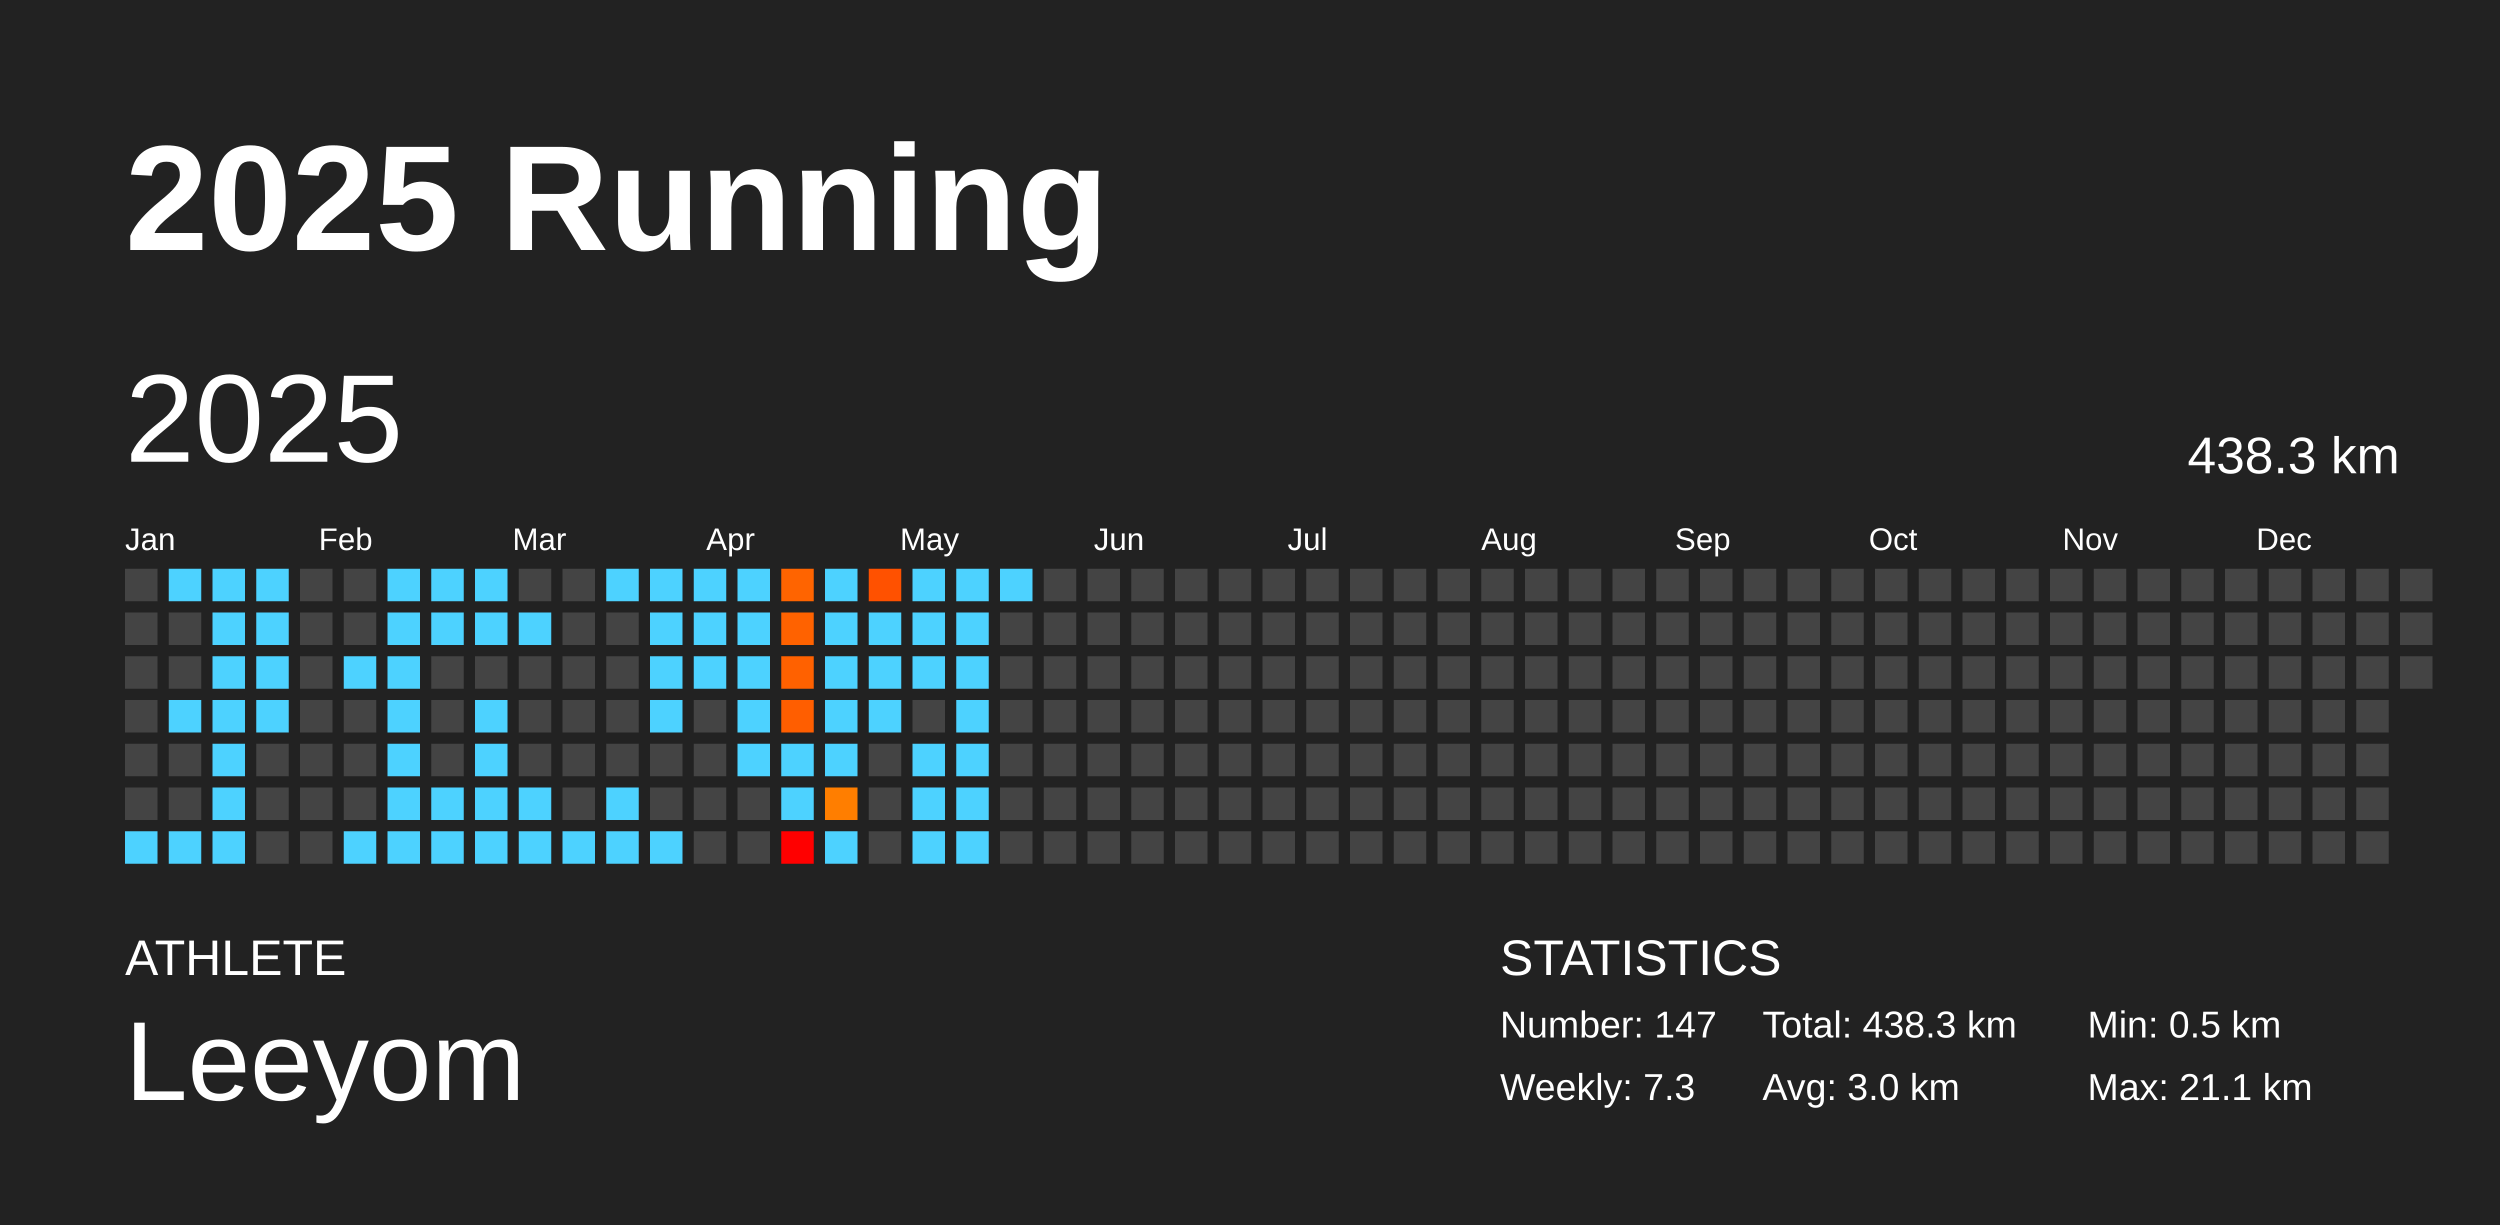
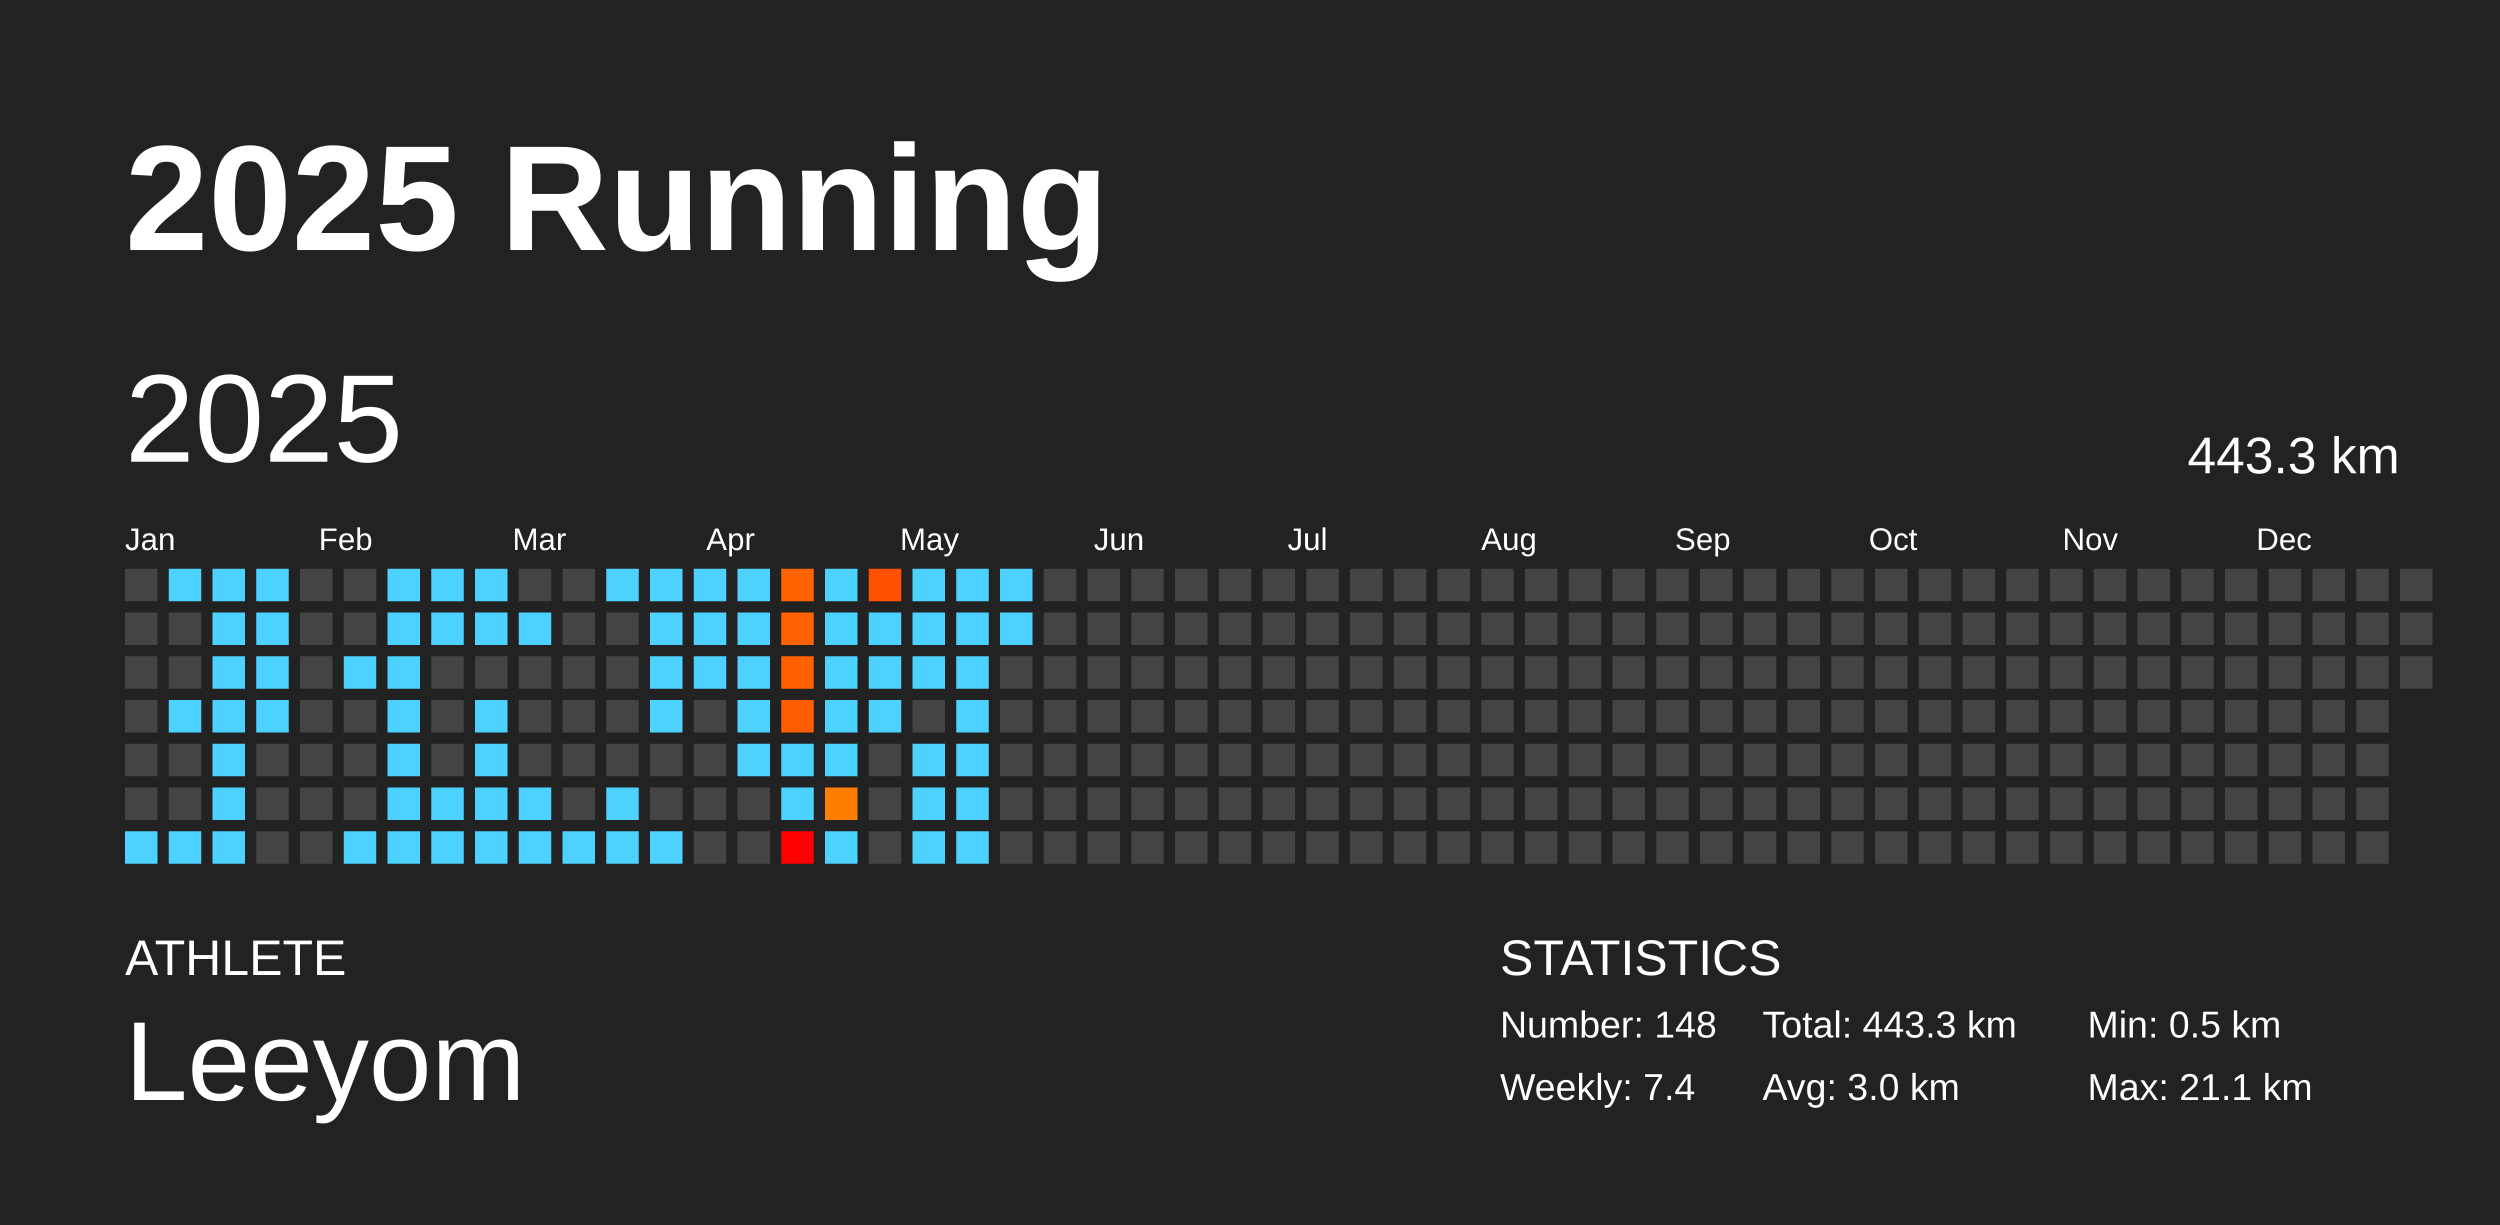
<svg xmlns="http://www.w3.org/2000/svg" baseProfile="full" height="98mm" version="1.1" viewBox="0,0,200,98" width="200mm">
  <defs />
  <rect fill="#222222" height="98" width="200" x="0" y="0" />
  <text fill="#FFFFFF" style="font-size:12px; font-family:Arial; font-weight:bold;" x="10" y="20">2025 Running</text>
  <text fill="#FFFFFF" style="font-size:4px; font-family:Arial" x="10" y="78">ATHLETE</text>
  <text fill="#FFFFFF" style="font-size:9px; font-family:Arial" x="10" y="88">Leeyom</text>
  <text fill="#FFFFFF" style="font-size:4px; font-family:Arial" x="120" y="78">STATISTICS</text>
-   <text fill="#FFFFFF" style="font-size:3px; font-family:Arial" x="120" y="83">Number: 147</text>
-   <text fill="#FFFFFF" style="font-size:3px; font-family:Arial" x="120" y="88">Weekly: 7.3</text>
-   <text fill="#FFFFFF" style="font-size:3px; font-family:Arial" x="141" y="83">Total: 438.3 km</text>
+   <text fill="#FFFFFF" style="font-size:3px; font-family:Arial" x="120" y="83">Number: 148</text>
+   <text fill="#FFFFFF" style="font-size:3px; font-family:Arial" x="120" y="88">Weekly: 7.4</text>
+   <text fill="#FFFFFF" style="font-size:3px; font-family:Arial" x="141" y="83">Total: 443.3 km</text>
  <text fill="#FFFFFF" style="font-size:3px; font-family:Arial" x="141" y="88">Avg: 3.0 km</text>
  <text fill="#FFFFFF" style="font-size:3px; font-family:Arial" x="167" y="83">Min: 0.5 km</text>
  <text fill="#FFFFFF" style="font-size:3px; font-family:Arial" x="167" y="88">Max: 21.1 km</text>
  <text dominant-baseline="hanging" fill="#FFFFFF" style="font-size:10.0px; font-family:Arial;" x="10" y="30">2025</text>
-   <text dominant-baseline="hanging" fill="#FFFFFF" style="font-size:4.125px; font-family:Arial;" x="175" y="35">438.3 km</text>
+   <text dominant-baseline="hanging" fill="#FFFFFF" style="font-size:4.125px; font-family:Arial;" x="175" y="35">443.3 km</text>
  <text fill="#FFFFFF" style="font-size:2.5px; font-family:Arial" x="10.0" y="44">Jan</text>
  <text fill="#FFFFFF" style="font-size:2.5px; font-family:Arial" x="25.5" y="44">Feb</text>
  <text fill="#FFFFFF" style="font-size:2.5px; font-family:Arial" x="41.0" y="44">Mar</text>
  <text fill="#FFFFFF" style="font-size:2.5px; font-family:Arial" x="56.5" y="44">Apr</text>
  <text fill="#FFFFFF" style="font-size:2.5px; font-family:Arial" x="72.0" y="44">May</text>
  <text fill="#FFFFFF" style="font-size:2.5px; font-family:Arial" x="87.5" y="44">Jun</text>
  <text fill="#FFFFFF" style="font-size:2.5px; font-family:Arial" x="103.0" y="44">Jul</text>
  <text fill="#FFFFFF" style="font-size:2.5px; font-family:Arial" x="118.5" y="44">Aug</text>
  <text fill="#FFFFFF" style="font-size:2.5px; font-family:Arial" x="134.0" y="44">Sep</text>
  <text fill="#FFFFFF" style="font-size:2.5px; font-family:Arial" x="149.5" y="44">Oct</text>
  <text fill="#FFFFFF" style="font-size:2.5px; font-family:Arial" x="165.0" y="44">Nov</text>
  <text fill="#FFFFFF" style="font-size:2.5px; font-family:Arial" x="180.5" y="44">Dec</text>
  <rect fill="#444444" height="2.6" width="2.6" x="10.0" y="45.5" />
  <rect fill="#444444" height="2.6" width="2.6" x="10.0" y="49.0" />
  <rect fill="#444444" height="2.6" width="2.6" x="10.0" y="52.5" />
  <rect fill="#444444" height="2.6" width="2.6" x="10.0" y="56.0" />
  <rect fill="#444444" height="2.6" width="2.6" x="10.0" y="59.5" />
  <rect fill="#444444" height="2.6" width="2.6" x="10.0" y="63.0" />
  <rect fill="#4dd2ff" height="2.6" width="2.6" x="10.0" y="66.5" />
  <rect fill="#4dd2ff" height="2.6" width="2.6" x="13.5" y="45.5" />
  <rect fill="#444444" height="2.6" width="2.6" x="13.5" y="49.0" />
  <rect fill="#444444" height="2.6" width="2.6" x="13.5" y="52.5" />
  <rect fill="#4dd2ff" height="2.6" width="2.6" x="13.5" y="56.0" />
  <rect fill="#444444" height="2.6" width="2.6" x="13.5" y="59.5" />
  <rect fill="#444444" height="2.6" width="2.6" x="13.5" y="63.0" />
  <rect fill="#4dd2ff" height="2.6" width="2.6" x="13.5" y="66.5" />
  <rect fill="#4dd2ff" height="2.6" width="2.6" x="17.0" y="45.5" />
  <rect fill="#4dd2ff" height="2.6" width="2.6" x="17.0" y="49.0" />
  <rect fill="#4dd2ff" height="2.6" width="2.6" x="17.0" y="52.5" />
  <rect fill="#4dd2ff" height="2.6" width="2.6" x="17.0" y="56.0" />
  <rect fill="#4dd2ff" height="2.6" width="2.6" x="17.0" y="59.5" />
  <rect fill="#4dd2ff" height="2.6" width="2.6" x="17.0" y="63.0" />
  <rect fill="#4dd2ff" height="2.6" width="2.6" x="17.0" y="66.5" />
  <rect fill="#4dd2ff" height="2.6" width="2.6" x="20.5" y="45.5" />
  <rect fill="#4dd2ff" height="2.6" width="2.6" x="20.5" y="49.0" />
  <rect fill="#4dd2ff" height="2.6" width="2.6" x="20.5" y="52.5" />
  <rect fill="#4dd2ff" height="2.6" width="2.6" x="20.5" y="56.0" />
  <rect fill="#444444" height="2.6" width="2.6" x="20.5" y="59.5" />
  <rect fill="#444444" height="2.6" width="2.6" x="20.5" y="63.0" />
  <rect fill="#444444" height="2.6" width="2.6" x="20.5" y="66.5" />
  <rect fill="#444444" height="2.6" width="2.6" x="24.0" y="45.5" />
  <rect fill="#444444" height="2.6" width="2.6" x="24.0" y="49.0" />
  <rect fill="#444444" height="2.6" width="2.6" x="24.0" y="52.5" />
  <rect fill="#444444" height="2.6" width="2.6" x="24.0" y="56.0" />
  <rect fill="#444444" height="2.6" width="2.6" x="24.0" y="59.5" />
  <rect fill="#444444" height="2.6" width="2.6" x="24.0" y="63.0" />
  <rect fill="#444444" height="2.6" width="2.6" x="24.0" y="66.5" />
  <rect fill="#444444" height="2.6" width="2.6" x="27.5" y="45.5" />
  <rect fill="#444444" height="2.6" width="2.6" x="27.5" y="49.0" />
  <rect fill="#4dd2ff" height="2.6" width="2.6" x="27.5" y="52.5" />
  <rect fill="#444444" height="2.6" width="2.6" x="27.5" y="56.0" />
  <rect fill="#444444" height="2.6" width="2.6" x="27.5" y="59.5" />
  <rect fill="#444444" height="2.6" width="2.6" x="27.5" y="63.0" />
  <rect fill="#4dd2ff" height="2.6" width="2.6" x="27.5" y="66.5" />
  <rect fill="#4dd2ff" height="2.6" width="2.6" x="31.0" y="45.5" />
  <rect fill="#4dd2ff" height="2.6" width="2.6" x="31.0" y="49.0" />
  <rect fill="#4dd2ff" height="2.6" width="2.6" x="31.0" y="52.5" />
  <rect fill="#4dd2ff" height="2.6" width="2.6" x="31.0" y="56.0" />
  <rect fill="#4dd2ff" height="2.6" width="2.6" x="31.0" y="59.5" />
  <rect fill="#4dd2ff" height="2.6" width="2.6" x="31.0" y="63.0" />
  <rect fill="#4dd2ff" height="2.6" width="2.6" x="31.0" y="66.5" />
  <rect fill="#4dd2ff" height="2.6" width="2.6" x="34.5" y="45.5" />
  <rect fill="#4dd2ff" height="2.6" width="2.6" x="34.5" y="49.0" />
  <rect fill="#444444" height="2.6" width="2.6" x="34.5" y="52.5" />
  <rect fill="#444444" height="2.6" width="2.6" x="34.5" y="56.0" />
  <rect fill="#444444" height="2.6" width="2.6" x="34.5" y="59.5" />
  <rect fill="#4dd2ff" height="2.6" width="2.6" x="34.5" y="63.0" />
  <rect fill="#4dd2ff" height="2.6" width="2.6" x="34.5" y="66.5" />
  <rect fill="#4dd2ff" height="2.6" width="2.6" x="38.0" y="45.5" />
  <rect fill="#4dd2ff" height="2.6" width="2.6" x="38.0" y="49.0" />
  <rect fill="#444444" height="2.6" width="2.6" x="38.0" y="52.5" />
  <rect fill="#4dd2ff" height="2.6" width="2.6" x="38.0" y="56.0" />
  <rect fill="#4dd2ff" height="2.6" width="2.6" x="38.0" y="59.5" />
  <rect fill="#4dd2ff" height="2.6" width="2.6" x="38.0" y="63.0" />
  <rect fill="#4dd2ff" height="2.6" width="2.6" x="38.0" y="66.5" />
  <rect fill="#444444" height="2.6" width="2.6" x="41.5" y="45.5" />
  <rect fill="#4dd2ff" height="2.6" width="2.6" x="41.5" y="49.0" />
  <rect fill="#444444" height="2.6" width="2.6" x="41.5" y="52.5" />
  <rect fill="#444444" height="2.6" width="2.6" x="41.5" y="56.0" />
  <rect fill="#444444" height="2.6" width="2.6" x="41.5" y="59.5" />
  <rect fill="#4dd2ff" height="2.6" width="2.6" x="41.5" y="63.0" />
  <rect fill="#4dd2ff" height="2.6" width="2.6" x="41.5" y="66.5" />
  <rect fill="#444444" height="2.6" width="2.6" x="45.0" y="45.5" />
  <rect fill="#444444" height="2.6" width="2.6" x="45.0" y="49.0" />
  <rect fill="#444444" height="2.6" width="2.6" x="45.0" y="52.5" />
  <rect fill="#444444" height="2.6" width="2.6" x="45.0" y="56.0" />
  <rect fill="#444444" height="2.6" width="2.6" x="45.0" y="59.5" />
  <rect fill="#444444" height="2.6" width="2.6" x="45.0" y="63.0" />
  <rect fill="#4dd2ff" height="2.6" width="2.6" x="45.0" y="66.5" />
  <rect fill="#4dd2ff" height="2.6" width="2.6" x="48.5" y="45.5" />
  <rect fill="#444444" height="2.6" width="2.6" x="48.5" y="49.0" />
  <rect fill="#444444" height="2.6" width="2.6" x="48.5" y="52.5" />
  <rect fill="#444444" height="2.6" width="2.6" x="48.5" y="56.0" />
  <rect fill="#444444" height="2.6" width="2.6" x="48.5" y="59.5" />
  <rect fill="#4dd2ff" height="2.6" width="2.6" x="48.5" y="63.0" />
  <rect fill="#4dd2ff" height="2.6" width="2.6" x="48.5" y="66.5" />
  <rect fill="#4dd2ff" height="2.6" width="2.6" x="52.0" y="45.5" />
  <rect fill="#4dd2ff" height="2.6" width="2.6" x="52.0" y="49.0" />
  <rect fill="#4dd2ff" height="2.6" width="2.6" x="52.0" y="52.5" />
  <rect fill="#4dd2ff" height="2.6" width="2.6" x="52.0" y="56.0" />
  <rect fill="#444444" height="2.6" width="2.6" x="52.0" y="59.5" />
  <rect fill="#444444" height="2.6" width="2.6" x="52.0" y="63.0" />
  <rect fill="#4dd2ff" height="2.6" width="2.6" x="52.0" y="66.5" />
  <rect fill="#4dd2ff" height="2.6" width="2.6" x="55.5" y="45.5" />
  <rect fill="#4dd2ff" height="2.6" width="2.6" x="55.5" y="49.0" />
  <rect fill="#4dd2ff" height="2.6" width="2.6" x="55.5" y="52.5" />
  <rect fill="#444444" height="2.6" width="2.6" x="55.5" y="56.0" />
  <rect fill="#444444" height="2.6" width="2.6" x="55.5" y="59.5" />
  <rect fill="#444444" height="2.6" width="2.6" x="55.5" y="63.0" />
  <rect fill="#444444" height="2.6" width="2.6" x="55.5" y="66.5" />
  <rect fill="#4dd2ff" height="2.6" width="2.6" x="59.0" y="45.5" />
  <rect fill="#4dd2ff" height="2.6" width="2.6" x="59.0" y="49.0" />
  <rect fill="#4dd2ff" height="2.6" width="2.6" x="59.0" y="52.5" />
  <rect fill="#4dd2ff" height="2.6" width="2.6" x="59.0" y="56.0" />
  <rect fill="#4dd2ff" height="2.6" width="2.6" x="59.0" y="59.5" />
  <rect fill="#444444" height="2.6" width="2.6" x="59.0" y="63.0" />
  <rect fill="#444444" height="2.6" width="2.6" x="59.0" y="66.5" />
  <rect fill="#ff6400" height="2.6" width="2.6" x="62.5" y="45.5" />
  <rect fill="#ff6200" height="2.6" width="2.6" x="62.5" y="49.0" />
  <rect fill="#ff6100" height="2.6" width="2.6" x="62.5" y="52.5" />
  <rect fill="#ff5e00" height="2.6" width="2.6" x="62.5" y="56.0" />
  <rect fill="#4dd2ff" height="2.6" width="2.6" x="62.5" y="59.5" />
  <rect fill="#4dd2ff" height="2.6" width="2.6" x="62.5" y="63.0" />
  <rect fill="red" height="2.6" width="2.6" x="62.5" y="66.5" />
  <rect fill="#4dd2ff" height="2.6" width="2.6" x="66.0" y="45.5" />
  <rect fill="#4dd2ff" height="2.6" width="2.6" x="66.0" y="49.0" />
  <rect fill="#4dd2ff" height="2.6" width="2.6" x="66.0" y="52.5" />
  <rect fill="#4dd2ff" height="2.6" width="2.6" x="66.0" y="56.0" />
  <rect fill="#4dd2ff" height="2.6" width="2.6" x="66.0" y="59.5" />
  <rect fill="#ff7e00" height="2.6" width="2.6" x="66.0" y="63.0" />
  <rect fill="#4dd2ff" height="2.6" width="2.6" x="66.0" y="66.5" />
  <rect fill="#ff5100" height="2.6" width="2.6" x="69.5" y="45.5" />
  <rect fill="#4dd2ff" height="2.6" width="2.6" x="69.5" y="49.0" />
  <rect fill="#4dd2ff" height="2.6" width="2.6" x="69.5" y="52.5" />
  <rect fill="#4dd2ff" height="2.6" width="2.6" x="69.5" y="56.0" />
  <rect fill="#444444" height="2.6" width="2.6" x="69.5" y="59.5" />
  <rect fill="#444444" height="2.6" width="2.6" x="69.5" y="63.0" />
  <rect fill="#444444" height="2.6" width="2.6" x="69.5" y="66.5" />
  <rect fill="#4dd2ff" height="2.6" width="2.6" x="73.0" y="45.5" />
  <rect fill="#4dd2ff" height="2.6" width="2.6" x="73.0" y="49.0" />
  <rect fill="#4dd2ff" height="2.6" width="2.6" x="73.0" y="52.5" />
  <rect fill="#444444" height="2.6" width="2.6" x="73.0" y="56.0" />
  <rect fill="#4dd2ff" height="2.6" width="2.6" x="73.0" y="59.5" />
  <rect fill="#4dd2ff" height="2.6" width="2.6" x="73.0" y="63.0" />
  <rect fill="#4dd2ff" height="2.6" width="2.6" x="73.0" y="66.5" />
  <rect fill="#4dd2ff" height="2.6" width="2.6" x="76.5" y="45.5" />
  <rect fill="#4dd2ff" height="2.6" width="2.6" x="76.5" y="49.0" />
  <rect fill="#4dd2ff" height="2.6" width="2.6" x="76.5" y="52.5" />
  <rect fill="#4dd2ff" height="2.6" width="2.6" x="76.5" y="56.0" />
  <rect fill="#4dd2ff" height="2.6" width="2.6" x="76.5" y="59.5" />
  <rect fill="#4dd2ff" height="2.6" width="2.6" x="76.5" y="63.0" />
  <rect fill="#4dd2ff" height="2.6" width="2.6" x="76.5" y="66.5" />
  <rect fill="#4dd2ff" height="2.6" width="2.6" x="80.0" y="45.5" />
-   <rect fill="#444444" height="2.6" width="2.6" x="80.0" y="49.0" />
+   <rect fill="#4dd2ff" height="2.6" width="2.6" x="80.0" y="49.0" />
  <rect fill="#444444" height="2.6" width="2.6" x="80.0" y="52.5" />
  <rect fill="#444444" height="2.6" width="2.6" x="80.0" y="56.0" />
  <rect fill="#444444" height="2.6" width="2.6" x="80.0" y="59.5" />
  <rect fill="#444444" height="2.6" width="2.6" x="80.0" y="63.0" />
  <rect fill="#444444" height="2.6" width="2.6" x="80.0" y="66.5" />
  <rect fill="#444444" height="2.6" width="2.6" x="83.5" y="45.5" />
  <rect fill="#444444" height="2.6" width="2.6" x="83.5" y="49.0" />
  <rect fill="#444444" height="2.6" width="2.6" x="83.5" y="52.5" />
  <rect fill="#444444" height="2.6" width="2.6" x="83.5" y="56.0" />
  <rect fill="#444444" height="2.6" width="2.6" x="83.5" y="59.5" />
  <rect fill="#444444" height="2.6" width="2.6" x="83.5" y="63.0" />
  <rect fill="#444444" height="2.6" width="2.6" x="83.5" y="66.5" />
  <rect fill="#444444" height="2.6" width="2.6" x="87.0" y="45.5" />
  <rect fill="#444444" height="2.6" width="2.6" x="87.0" y="49.0" />
  <rect fill="#444444" height="2.6" width="2.6" x="87.0" y="52.5" />
  <rect fill="#444444" height="2.6" width="2.6" x="87.0" y="56.0" />
  <rect fill="#444444" height="2.6" width="2.6" x="87.0" y="59.5" />
  <rect fill="#444444" height="2.6" width="2.6" x="87.0" y="63.0" />
  <rect fill="#444444" height="2.6" width="2.6" x="87.0" y="66.5" />
  <rect fill="#444444" height="2.6" width="2.6" x="90.5" y="45.5" />
  <rect fill="#444444" height="2.6" width="2.6" x="90.5" y="49.0" />
  <rect fill="#444444" height="2.6" width="2.6" x="90.5" y="52.5" />
  <rect fill="#444444" height="2.6" width="2.6" x="90.5" y="56.0" />
  <rect fill="#444444" height="2.6" width="2.6" x="90.5" y="59.5" />
  <rect fill="#444444" height="2.6" width="2.6" x="90.5" y="63.0" />
  <rect fill="#444444" height="2.6" width="2.6" x="90.5" y="66.5" />
  <rect fill="#444444" height="2.6" width="2.6" x="94.0" y="45.5" />
  <rect fill="#444444" height="2.6" width="2.6" x="94.0" y="49.0" />
  <rect fill="#444444" height="2.6" width="2.6" x="94.0" y="52.5" />
  <rect fill="#444444" height="2.6" width="2.6" x="94.0" y="56.0" />
  <rect fill="#444444" height="2.6" width="2.6" x="94.0" y="59.5" />
  <rect fill="#444444" height="2.6" width="2.6" x="94.0" y="63.0" />
  <rect fill="#444444" height="2.6" width="2.6" x="94.0" y="66.5" />
  <rect fill="#444444" height="2.6" width="2.6" x="97.5" y="45.5" />
  <rect fill="#444444" height="2.6" width="2.6" x="97.5" y="49.0" />
  <rect fill="#444444" height="2.6" width="2.6" x="97.5" y="52.5" />
  <rect fill="#444444" height="2.6" width="2.6" x="97.5" y="56.0" />
  <rect fill="#444444" height="2.6" width="2.6" x="97.5" y="59.5" />
  <rect fill="#444444" height="2.6" width="2.6" x="97.5" y="63.0" />
  <rect fill="#444444" height="2.6" width="2.6" x="97.5" y="66.5" />
  <rect fill="#444444" height="2.6" width="2.6" x="101.0" y="45.5" />
  <rect fill="#444444" height="2.6" width="2.6" x="101.0" y="49.0" />
  <rect fill="#444444" height="2.6" width="2.6" x="101.0" y="52.5" />
  <rect fill="#444444" height="2.6" width="2.6" x="101.0" y="56.0" />
  <rect fill="#444444" height="2.6" width="2.6" x="101.0" y="59.5" />
  <rect fill="#444444" height="2.6" width="2.6" x="101.0" y="63.0" />
  <rect fill="#444444" height="2.6" width="2.6" x="101.0" y="66.5" />
  <rect fill="#444444" height="2.6" width="2.6" x="104.5" y="45.5" />
  <rect fill="#444444" height="2.6" width="2.6" x="104.5" y="49.0" />
  <rect fill="#444444" height="2.6" width="2.6" x="104.5" y="52.5" />
  <rect fill="#444444" height="2.6" width="2.6" x="104.5" y="56.0" />
  <rect fill="#444444" height="2.6" width="2.6" x="104.5" y="59.5" />
  <rect fill="#444444" height="2.6" width="2.6" x="104.5" y="63.0" />
  <rect fill="#444444" height="2.6" width="2.6" x="104.5" y="66.5" />
  <rect fill="#444444" height="2.6" width="2.6" x="108.0" y="45.5" />
  <rect fill="#444444" height="2.6" width="2.6" x="108.0" y="49.0" />
  <rect fill="#444444" height="2.6" width="2.6" x="108.0" y="52.5" />
  <rect fill="#444444" height="2.6" width="2.6" x="108.0" y="56.0" />
  <rect fill="#444444" height="2.6" width="2.6" x="108.0" y="59.5" />
  <rect fill="#444444" height="2.6" width="2.6" x="108.0" y="63.0" />
  <rect fill="#444444" height="2.6" width="2.6" x="108.0" y="66.5" />
  <rect fill="#444444" height="2.6" width="2.6" x="111.5" y="45.5" />
  <rect fill="#444444" height="2.6" width="2.6" x="111.5" y="49.0" />
  <rect fill="#444444" height="2.6" width="2.6" x="111.5" y="52.5" />
  <rect fill="#444444" height="2.6" width="2.6" x="111.5" y="56.0" />
  <rect fill="#444444" height="2.6" width="2.6" x="111.5" y="59.5" />
  <rect fill="#444444" height="2.6" width="2.6" x="111.5" y="63.0" />
  <rect fill="#444444" height="2.6" width="2.6" x="111.5" y="66.5" />
  <rect fill="#444444" height="2.6" width="2.6" x="115.0" y="45.5" />
  <rect fill="#444444" height="2.6" width="2.6" x="115.0" y="49.0" />
  <rect fill="#444444" height="2.6" width="2.6" x="115.0" y="52.5" />
  <rect fill="#444444" height="2.6" width="2.6" x="115.0" y="56.0" />
  <rect fill="#444444" height="2.6" width="2.6" x="115.0" y="59.5" />
  <rect fill="#444444" height="2.6" width="2.6" x="115.0" y="63.0" />
  <rect fill="#444444" height="2.6" width="2.6" x="115.0" y="66.5" />
  <rect fill="#444444" height="2.6" width="2.6" x="118.5" y="45.5" />
  <rect fill="#444444" height="2.6" width="2.6" x="118.5" y="49.0" />
  <rect fill="#444444" height="2.6" width="2.6" x="118.5" y="52.5" />
  <rect fill="#444444" height="2.6" width="2.6" x="118.5" y="56.0" />
  <rect fill="#444444" height="2.6" width="2.6" x="118.5" y="59.5" />
  <rect fill="#444444" height="2.6" width="2.6" x="118.5" y="63.0" />
  <rect fill="#444444" height="2.6" width="2.6" x="118.5" y="66.5" />
  <rect fill="#444444" height="2.6" width="2.6" x="122.0" y="45.5" />
  <rect fill="#444444" height="2.6" width="2.6" x="122.0" y="49.0" />
  <rect fill="#444444" height="2.6" width="2.6" x="122.0" y="52.5" />
  <rect fill="#444444" height="2.6" width="2.6" x="122.0" y="56.0" />
  <rect fill="#444444" height="2.6" width="2.6" x="122.0" y="59.5" />
  <rect fill="#444444" height="2.6" width="2.6" x="122.0" y="63.0" />
  <rect fill="#444444" height="2.6" width="2.6" x="122.0" y="66.5" />
  <rect fill="#444444" height="2.6" width="2.6" x="125.5" y="45.5" />
  <rect fill="#444444" height="2.6" width="2.6" x="125.5" y="49.0" />
  <rect fill="#444444" height="2.6" width="2.6" x="125.5" y="52.5" />
  <rect fill="#444444" height="2.6" width="2.6" x="125.5" y="56.0" />
  <rect fill="#444444" height="2.6" width="2.6" x="125.5" y="59.5" />
  <rect fill="#444444" height="2.6" width="2.6" x="125.5" y="63.0" />
  <rect fill="#444444" height="2.6" width="2.6" x="125.5" y="66.5" />
  <rect fill="#444444" height="2.6" width="2.6" x="129.0" y="45.5" />
  <rect fill="#444444" height="2.6" width="2.6" x="129.0" y="49.0" />
  <rect fill="#444444" height="2.6" width="2.6" x="129.0" y="52.5" />
  <rect fill="#444444" height="2.6" width="2.6" x="129.0" y="56.0" />
  <rect fill="#444444" height="2.6" width="2.6" x="129.0" y="59.5" />
  <rect fill="#444444" height="2.6" width="2.6" x="129.0" y="63.0" />
  <rect fill="#444444" height="2.6" width="2.6" x="129.0" y="66.5" />
  <rect fill="#444444" height="2.6" width="2.6" x="132.5" y="45.5" />
  <rect fill="#444444" height="2.6" width="2.6" x="132.5" y="49.0" />
  <rect fill="#444444" height="2.6" width="2.6" x="132.5" y="52.5" />
  <rect fill="#444444" height="2.6" width="2.6" x="132.5" y="56.0" />
  <rect fill="#444444" height="2.6" width="2.6" x="132.5" y="59.5" />
  <rect fill="#444444" height="2.6" width="2.6" x="132.5" y="63.0" />
  <rect fill="#444444" height="2.6" width="2.6" x="132.5" y="66.5" />
  <rect fill="#444444" height="2.6" width="2.6" x="136.0" y="45.5" />
  <rect fill="#444444" height="2.6" width="2.6" x="136.0" y="49.0" />
  <rect fill="#444444" height="2.6" width="2.6" x="136.0" y="52.5" />
  <rect fill="#444444" height="2.6" width="2.6" x="136.0" y="56.0" />
  <rect fill="#444444" height="2.6" width="2.6" x="136.0" y="59.5" />
  <rect fill="#444444" height="2.6" width="2.6" x="136.0" y="63.0" />
  <rect fill="#444444" height="2.6" width="2.6" x="136.0" y="66.5" />
  <rect fill="#444444" height="2.6" width="2.6" x="139.5" y="45.5" />
  <rect fill="#444444" height="2.6" width="2.6" x="139.5" y="49.0" />
  <rect fill="#444444" height="2.6" width="2.6" x="139.5" y="52.5" />
  <rect fill="#444444" height="2.6" width="2.6" x="139.5" y="56.0" />
  <rect fill="#444444" height="2.6" width="2.6" x="139.5" y="59.5" />
  <rect fill="#444444" height="2.6" width="2.6" x="139.5" y="63.0" />
  <rect fill="#444444" height="2.6" width="2.6" x="139.5" y="66.5" />
  <rect fill="#444444" height="2.6" width="2.6" x="143.0" y="45.5" />
  <rect fill="#444444" height="2.6" width="2.6" x="143.0" y="49.0" />
  <rect fill="#444444" height="2.6" width="2.6" x="143.0" y="52.5" />
  <rect fill="#444444" height="2.6" width="2.6" x="143.0" y="56.0" />
  <rect fill="#444444" height="2.6" width="2.6" x="143.0" y="59.5" />
  <rect fill="#444444" height="2.6" width="2.6" x="143.0" y="63.0" />
  <rect fill="#444444" height="2.6" width="2.6" x="143.0" y="66.5" />
  <rect fill="#444444" height="2.6" width="2.6" x="146.5" y="45.5" />
  <rect fill="#444444" height="2.6" width="2.6" x="146.5" y="49.0" />
  <rect fill="#444444" height="2.6" width="2.6" x="146.5" y="52.5" />
  <rect fill="#444444" height="2.6" width="2.6" x="146.5" y="56.0" />
  <rect fill="#444444" height="2.6" width="2.6" x="146.5" y="59.5" />
  <rect fill="#444444" height="2.6" width="2.6" x="146.5" y="63.0" />
  <rect fill="#444444" height="2.6" width="2.6" x="146.5" y="66.5" />
  <rect fill="#444444" height="2.6" width="2.6" x="150.0" y="45.5" />
  <rect fill="#444444" height="2.6" width="2.6" x="150.0" y="49.0" />
  <rect fill="#444444" height="2.6" width="2.6" x="150.0" y="52.5" />
  <rect fill="#444444" height="2.6" width="2.6" x="150.0" y="56.0" />
  <rect fill="#444444" height="2.6" width="2.6" x="150.0" y="59.5" />
  <rect fill="#444444" height="2.6" width="2.6" x="150.0" y="63.0" />
  <rect fill="#444444" height="2.6" width="2.6" x="150.0" y="66.5" />
  <rect fill="#444444" height="2.6" width="2.6" x="153.5" y="45.5" />
  <rect fill="#444444" height="2.6" width="2.6" x="153.5" y="49.0" />
  <rect fill="#444444" height="2.6" width="2.6" x="153.5" y="52.5" />
  <rect fill="#444444" height="2.6" width="2.6" x="153.5" y="56.0" />
  <rect fill="#444444" height="2.6" width="2.6" x="153.5" y="59.5" />
  <rect fill="#444444" height="2.6" width="2.6" x="153.5" y="63.0" />
  <rect fill="#444444" height="2.6" width="2.6" x="153.5" y="66.5" />
  <rect fill="#444444" height="2.6" width="2.6" x="157.0" y="45.5" />
  <rect fill="#444444" height="2.6" width="2.6" x="157.0" y="49.0" />
  <rect fill="#444444" height="2.6" width="2.6" x="157.0" y="52.5" />
  <rect fill="#444444" height="2.6" width="2.6" x="157.0" y="56.0" />
  <rect fill="#444444" height="2.6" width="2.6" x="157.0" y="59.5" />
  <rect fill="#444444" height="2.6" width="2.6" x="157.0" y="63.0" />
  <rect fill="#444444" height="2.6" width="2.6" x="157.0" y="66.5" />
  <rect fill="#444444" height="2.6" width="2.6" x="160.5" y="45.5" />
  <rect fill="#444444" height="2.6" width="2.6" x="160.5" y="49.0" />
  <rect fill="#444444" height="2.6" width="2.6" x="160.5" y="52.5" />
  <rect fill="#444444" height="2.6" width="2.6" x="160.5" y="56.0" />
  <rect fill="#444444" height="2.6" width="2.6" x="160.5" y="59.5" />
  <rect fill="#444444" height="2.6" width="2.6" x="160.5" y="63.0" />
  <rect fill="#444444" height="2.6" width="2.6" x="160.5" y="66.5" />
  <rect fill="#444444" height="2.6" width="2.6" x="164.0" y="45.5" />
  <rect fill="#444444" height="2.6" width="2.6" x="164.0" y="49.0" />
  <rect fill="#444444" height="2.6" width="2.6" x="164.0" y="52.5" />
  <rect fill="#444444" height="2.6" width="2.6" x="164.0" y="56.0" />
  <rect fill="#444444" height="2.6" width="2.6" x="164.0" y="59.5" />
  <rect fill="#444444" height="2.6" width="2.6" x="164.0" y="63.0" />
  <rect fill="#444444" height="2.6" width="2.6" x="164.0" y="66.5" />
  <rect fill="#444444" height="2.6" width="2.6" x="167.5" y="45.5" />
  <rect fill="#444444" height="2.6" width="2.6" x="167.5" y="49.0" />
  <rect fill="#444444" height="2.6" width="2.6" x="167.5" y="52.5" />
  <rect fill="#444444" height="2.6" width="2.6" x="167.5" y="56.0" />
  <rect fill="#444444" height="2.6" width="2.6" x="167.5" y="59.5" />
  <rect fill="#444444" height="2.6" width="2.6" x="167.5" y="63.0" />
  <rect fill="#444444" height="2.6" width="2.6" x="167.5" y="66.5" />
  <rect fill="#444444" height="2.6" width="2.6" x="171.0" y="45.5" />
  <rect fill="#444444" height="2.6" width="2.6" x="171.0" y="49.0" />
  <rect fill="#444444" height="2.6" width="2.6" x="171.0" y="52.5" />
  <rect fill="#444444" height="2.6" width="2.6" x="171.0" y="56.0" />
  <rect fill="#444444" height="2.6" width="2.6" x="171.0" y="59.5" />
  <rect fill="#444444" height="2.6" width="2.6" x="171.0" y="63.0" />
  <rect fill="#444444" height="2.6" width="2.6" x="171.0" y="66.5" />
  <rect fill="#444444" height="2.6" width="2.6" x="174.5" y="45.5" />
  <rect fill="#444444" height="2.6" width="2.6" x="174.5" y="49.0" />
  <rect fill="#444444" height="2.6" width="2.6" x="174.5" y="52.5" />
  <rect fill="#444444" height="2.6" width="2.6" x="174.5" y="56.0" />
  <rect fill="#444444" height="2.6" width="2.6" x="174.5" y="59.5" />
  <rect fill="#444444" height="2.6" width="2.6" x="174.5" y="63.0" />
  <rect fill="#444444" height="2.6" width="2.6" x="174.5" y="66.5" />
  <rect fill="#444444" height="2.6" width="2.6" x="178.0" y="45.5" />
  <rect fill="#444444" height="2.6" width="2.6" x="178.0" y="49.0" />
  <rect fill="#444444" height="2.6" width="2.6" x="178.0" y="52.5" />
  <rect fill="#444444" height="2.6" width="2.6" x="178.0" y="56.0" />
  <rect fill="#444444" height="2.6" width="2.6" x="178.0" y="59.5" />
  <rect fill="#444444" height="2.6" width="2.6" x="178.0" y="63.0" />
  <rect fill="#444444" height="2.6" width="2.6" x="178.0" y="66.5" />
  <rect fill="#444444" height="2.6" width="2.6" x="181.5" y="45.5" />
  <rect fill="#444444" height="2.6" width="2.6" x="181.5" y="49.0" />
  <rect fill="#444444" height="2.6" width="2.6" x="181.5" y="52.5" />
  <rect fill="#444444" height="2.6" width="2.6" x="181.5" y="56.0" />
  <rect fill="#444444" height="2.6" width="2.6" x="181.5" y="59.5" />
  <rect fill="#444444" height="2.6" width="2.6" x="181.5" y="63.0" />
  <rect fill="#444444" height="2.6" width="2.6" x="181.5" y="66.5" />
  <rect fill="#444444" height="2.6" width="2.6" x="185.0" y="45.5" />
  <rect fill="#444444" height="2.6" width="2.6" x="185.0" y="49.0" />
  <rect fill="#444444" height="2.6" width="2.6" x="185.0" y="52.5" />
  <rect fill="#444444" height="2.6" width="2.6" x="185.0" y="56.0" />
  <rect fill="#444444" height="2.6" width="2.6" x="185.0" y="59.5" />
  <rect fill="#444444" height="2.6" width="2.6" x="185.0" y="63.0" />
  <rect fill="#444444" height="2.6" width="2.6" x="185.0" y="66.5" />
  <rect fill="#444444" height="2.6" width="2.6" x="188.5" y="45.5" />
  <rect fill="#444444" height="2.6" width="2.6" x="188.5" y="49.0" />
  <rect fill="#444444" height="2.6" width="2.6" x="188.5" y="52.5" />
  <rect fill="#444444" height="2.6" width="2.6" x="188.5" y="56.0" />
  <rect fill="#444444" height="2.6" width="2.6" x="188.5" y="59.5" />
  <rect fill="#444444" height="2.6" width="2.6" x="188.5" y="63.0" />
  <rect fill="#444444" height="2.6" width="2.6" x="188.5" y="66.5" />
  <rect fill="#444444" height="2.6" width="2.6" x="192.0" y="45.5" />
  <rect fill="#444444" height="2.6" width="2.6" x="192.0" y="49.0" />
  <rect fill="#444444" height="2.6" width="2.6" x="192.0" y="52.5" />
</svg>
